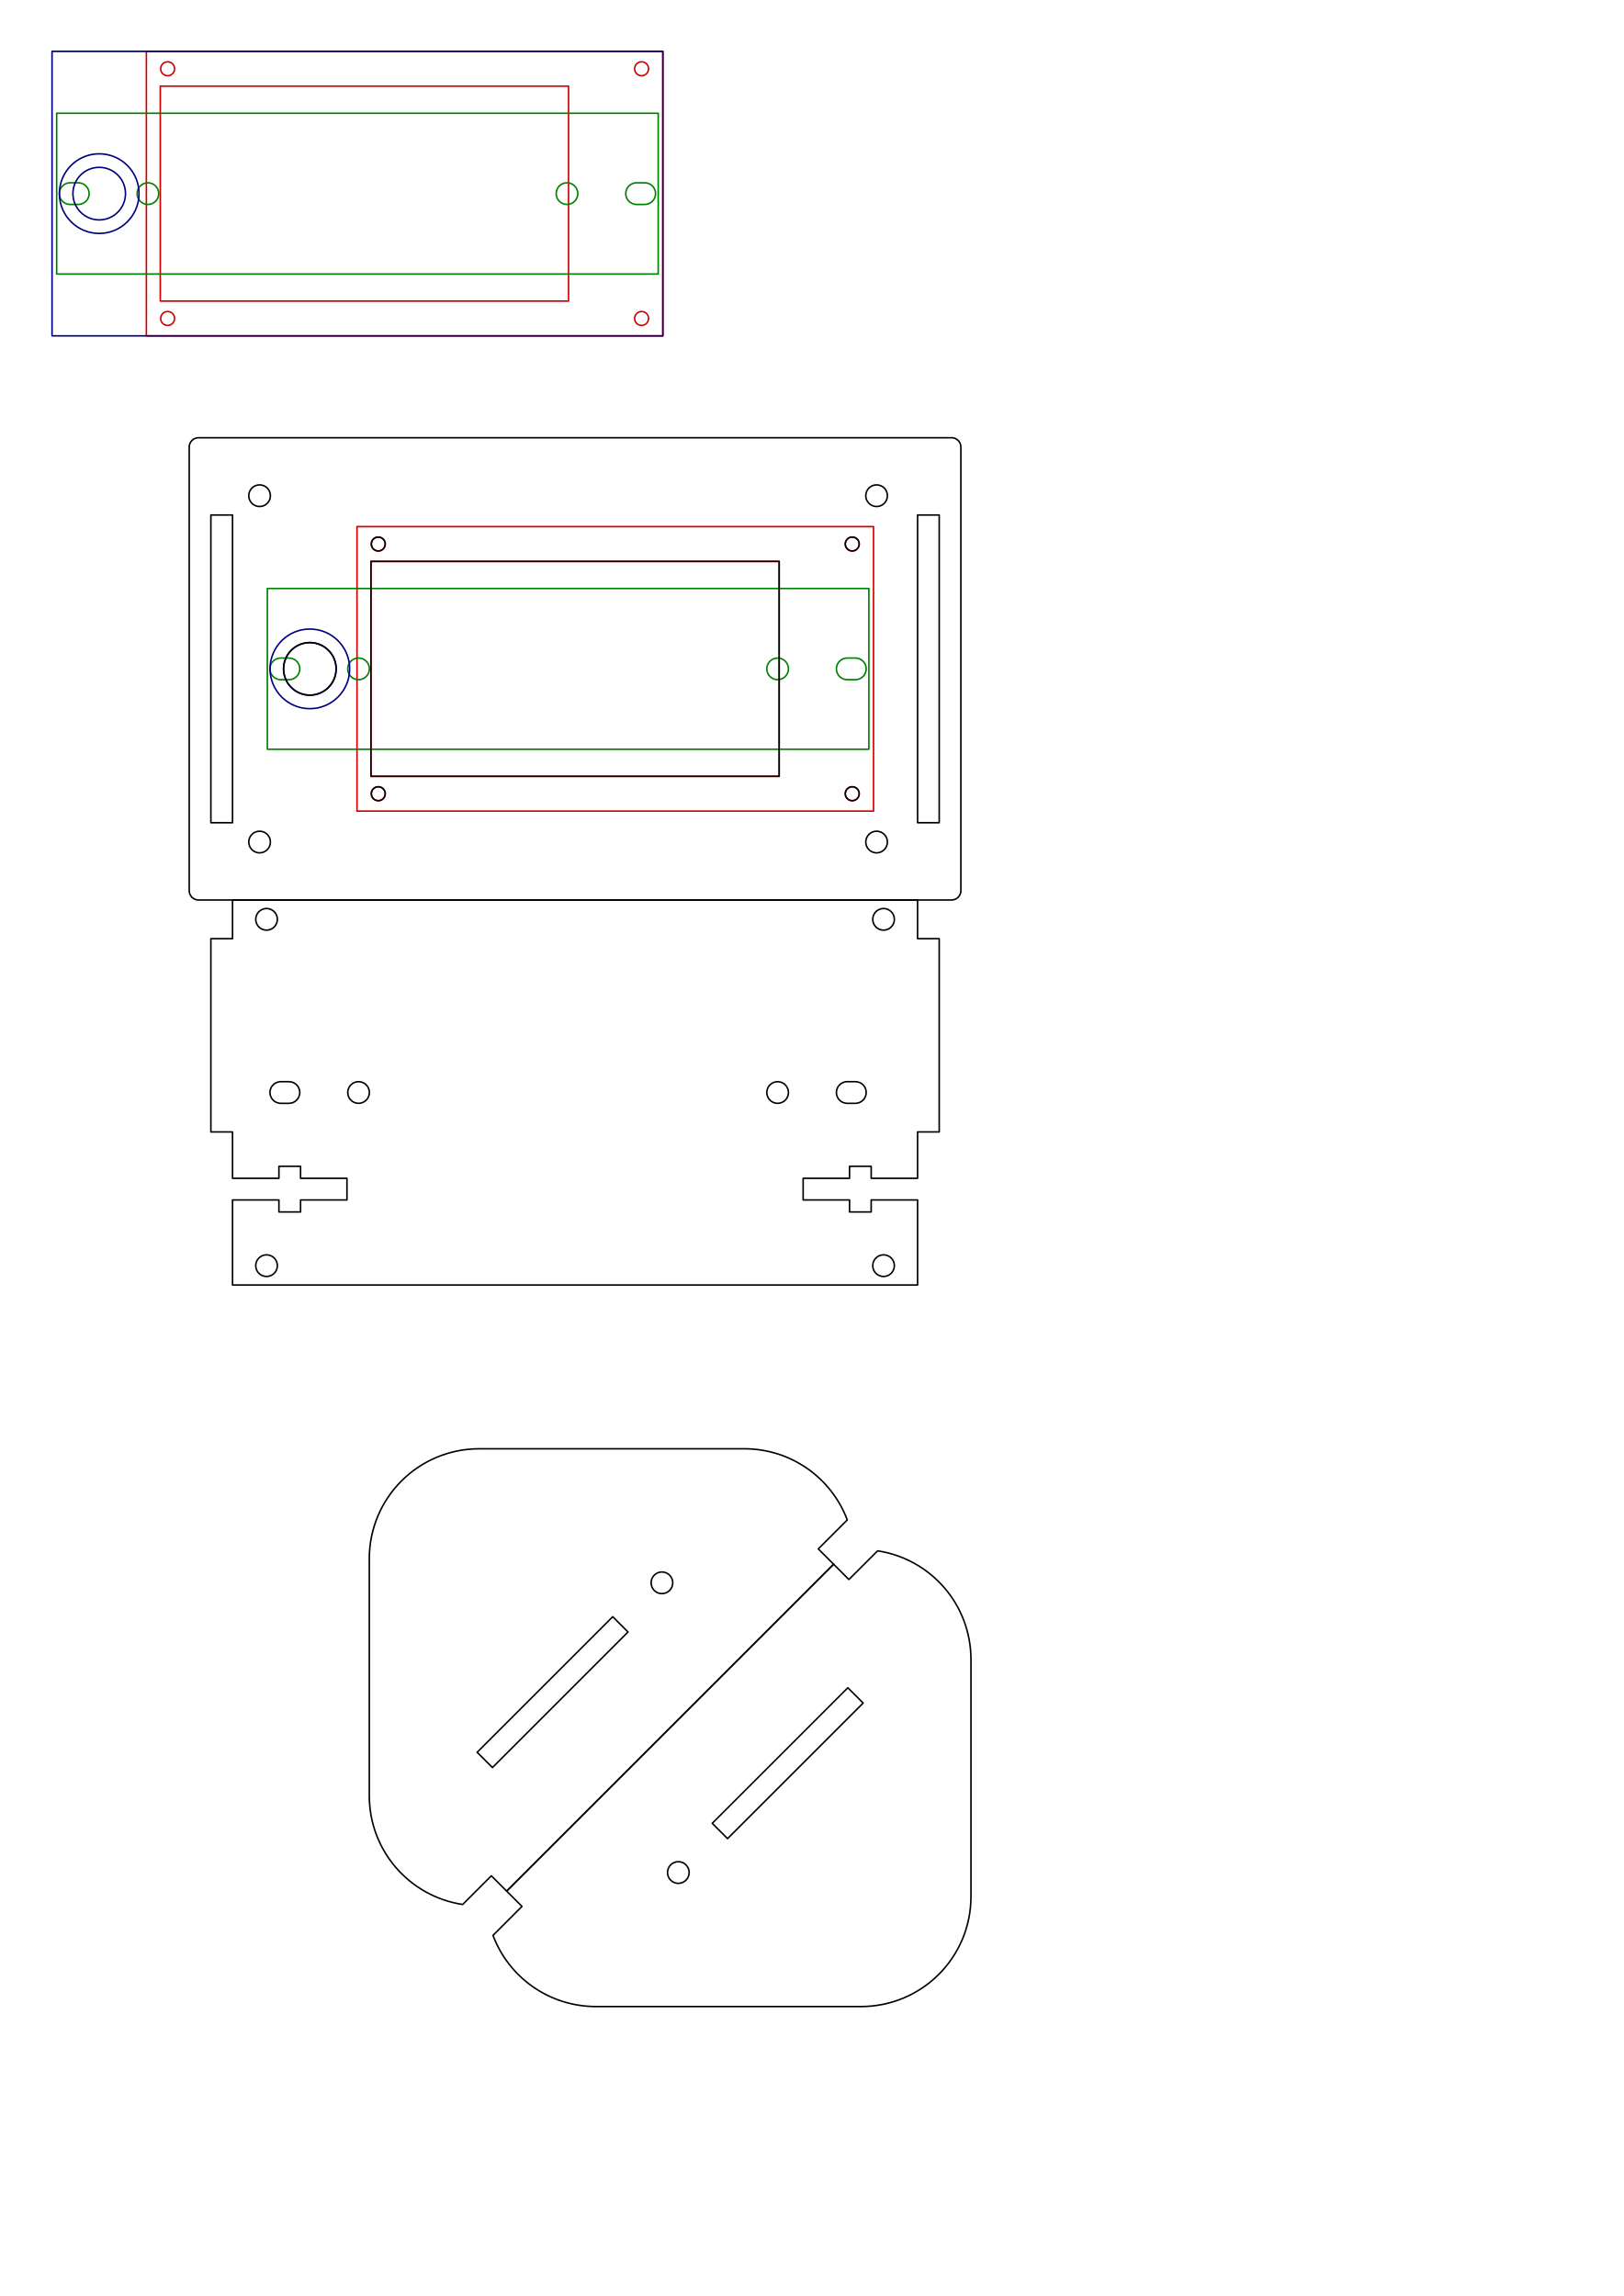
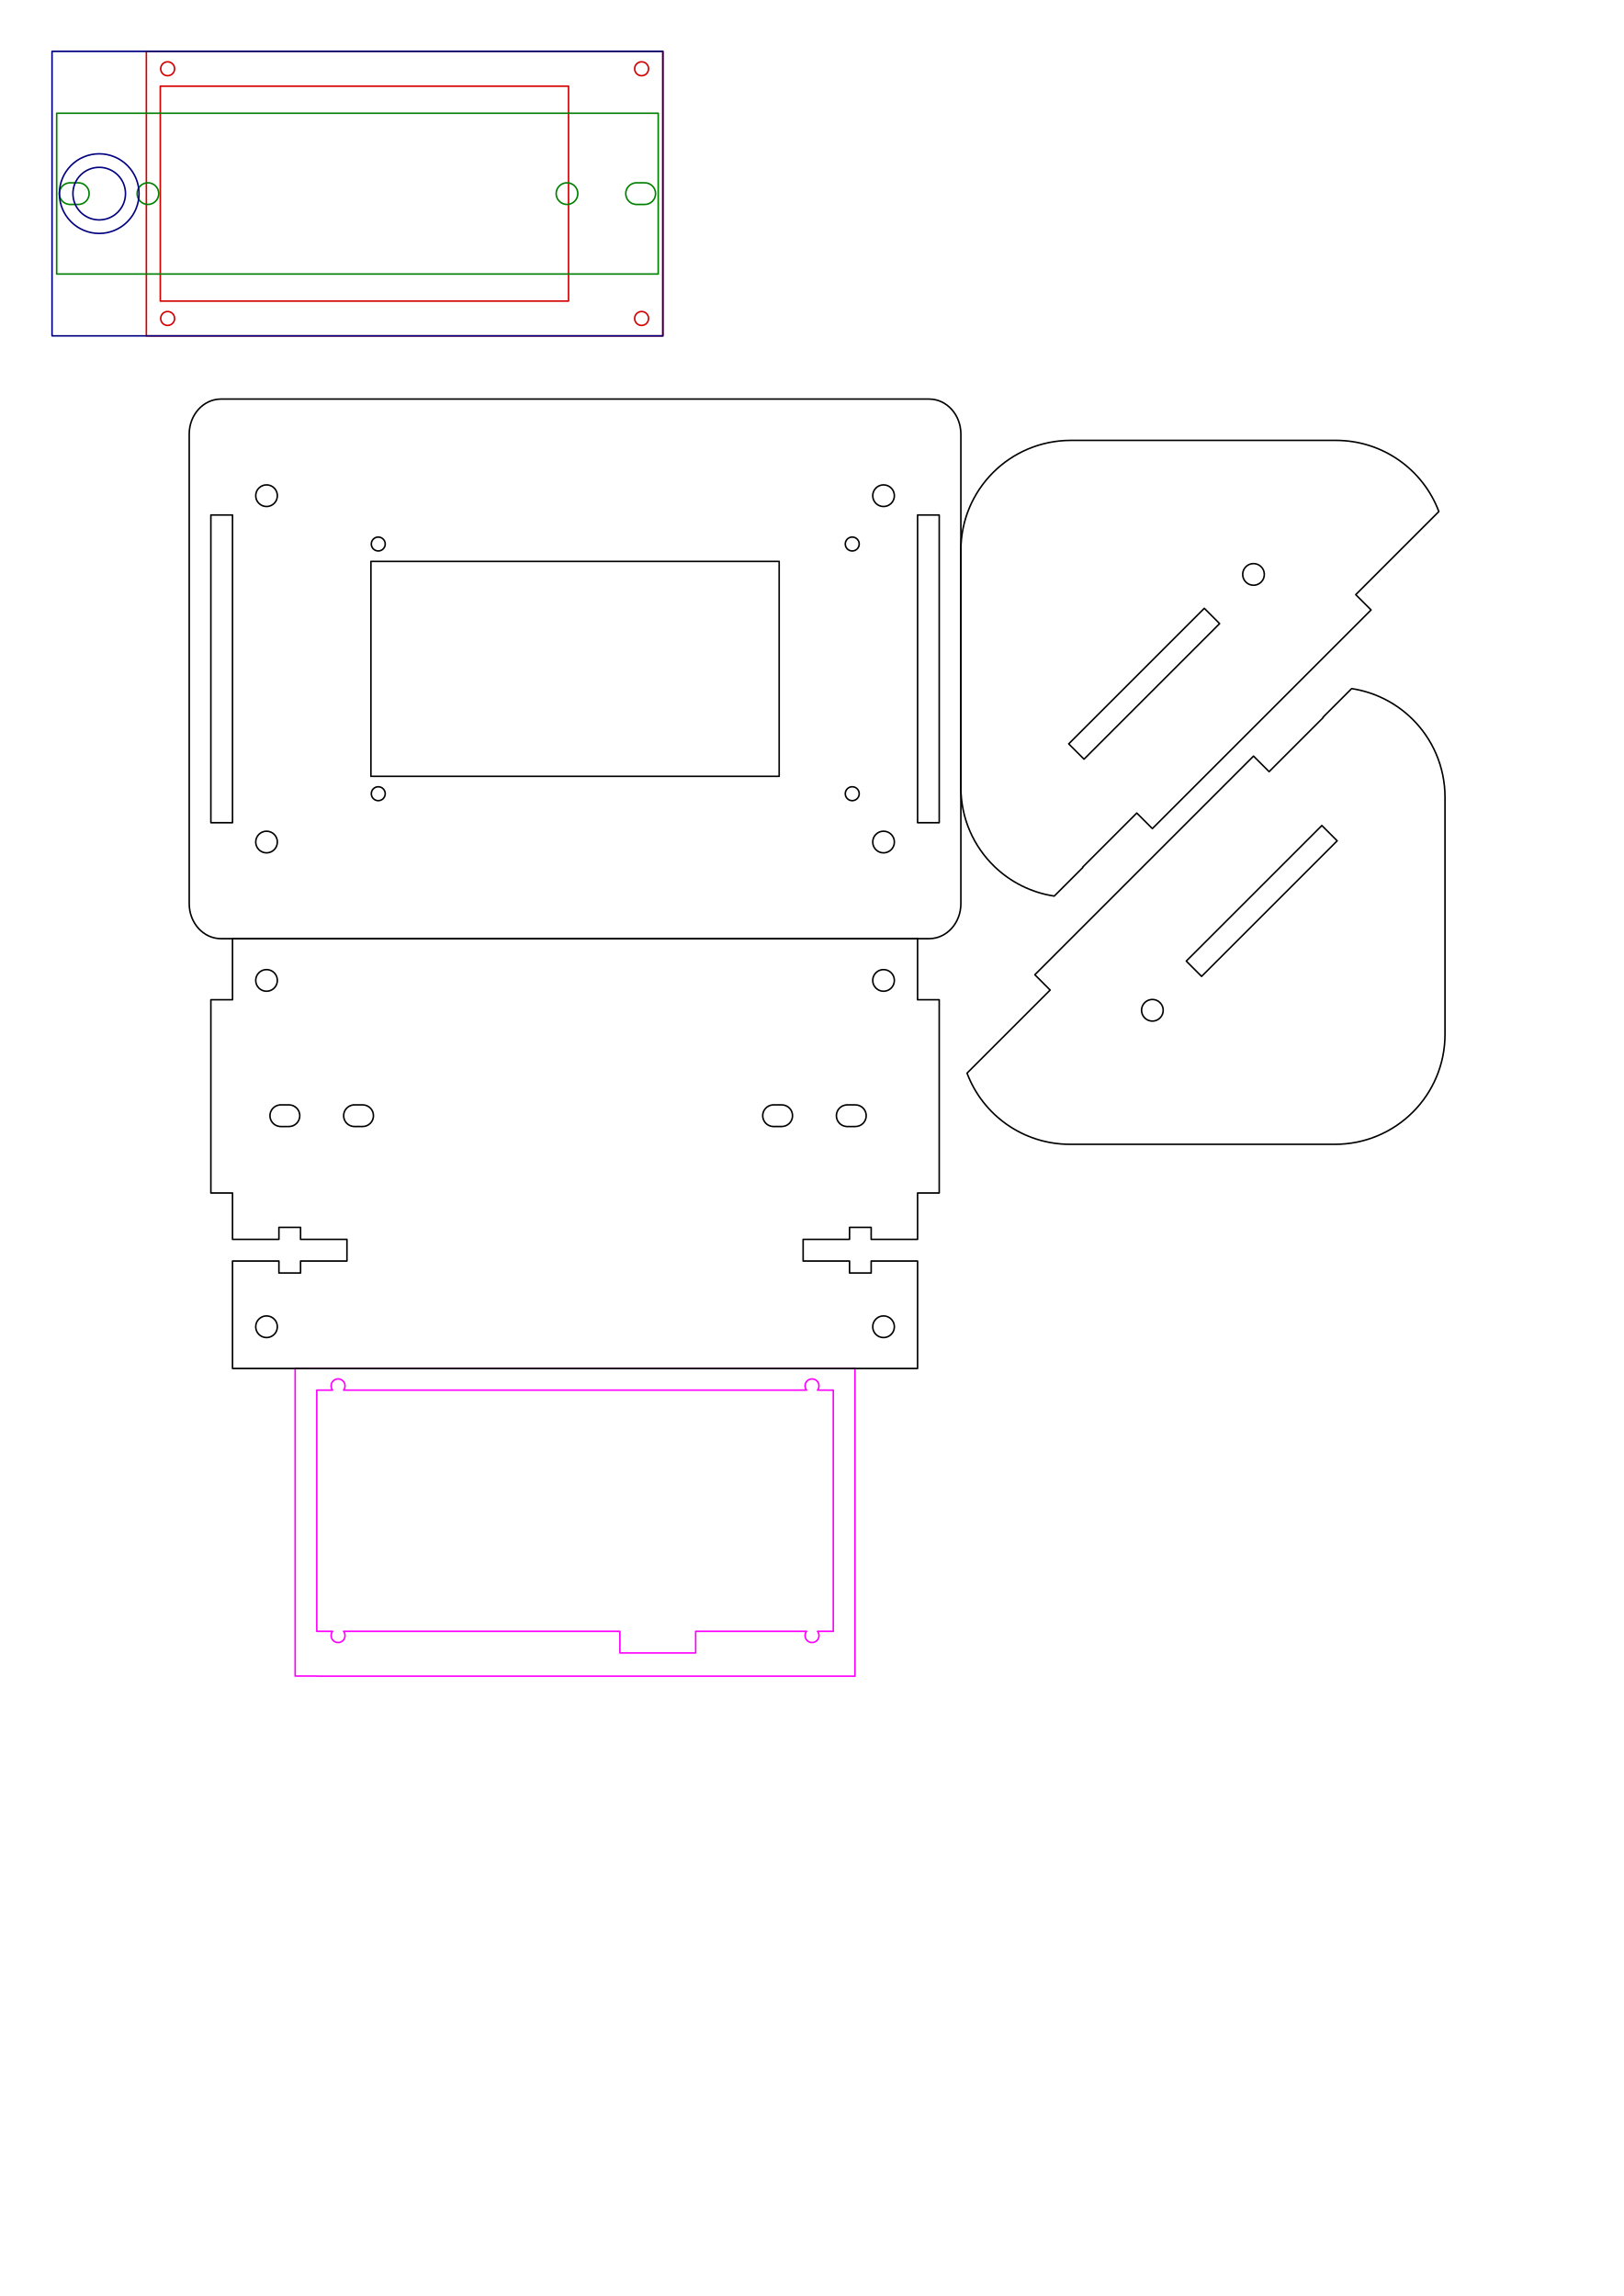
<svg xmlns="http://www.w3.org/2000/svg" width="210mm" height="297mm" viewBox="0 0 210 297" version="1.1" id="svg8">
  <defs id="defs2" />
  <g id="layer1">
+     <path style="opacity:1;fill:none;fill-opacity:1;fill-rule:evenodd;stroke:#ff00ff;stroke-width:0.2;stroke-linecap:butt;stroke-linejoin:round;stroke-miterlimit:4;stroke-dasharray:none;stroke-dashoffset:0;stroke-opacity:1" d="m 38.173,177.021 v 39.787 h 2.8 v 0.013 H 107.773 110.573 V 177.021 H 107.773 40.973 Z m 5.55,1.35 a 0.9,0.9 0 0 1 0.9,0.9 0.9,0.9 0 0 1 -0.189,0.55 h 59.877 a 0.9,0.9 0 0 1 -0.188,-0.55 0.9,0.9 0 0 1 0.9,-0.9 0.9,0.9 0 0 1 0.9,0.9 0.9,0.9 0 0 1 -0.189,0.55 h 2.039 v 31.2 h -2.038 a 0.9,0.9 0 0 1 0.188,0.55 0.9,0.9 0 0 1 -0.9,0.9 0.9,0.9 0 0 1 -0.9,-0.9 0.9,0.9 0 0 1 0.189,-0.55 H 89.973 v 2.8 H 80.173 v -2.8 H 44.435 a 0.9,0.9 0 0 1 0.188,0.55 0.9,0.9 0 0 1 -0.9,0.9 0.9,0.9 0 0 1 -0.9,-0.9 0.9,0.9 0 0 1 0.189,-0.55 h -2.039 v -31.2 h 2.038 a 0.9,0.9 0 0 1 -0.188,-0.55 0.9,0.9 0 0 1 0.9,-0.9 z" id="rect815-7-8-0-6-1" />
    <g id="g897" transform="translate(-3.064498,-30.36128)">
      <rect y="37.007" x="21.995" height="36.8" width="66.8" id="rect815" style="opacity:1;fill:none;fill-opacity:1;fill-rule:evenodd;stroke:#d40000;stroke-width:0.2;stroke-linecap:butt;stroke-linejoin:round;stroke-miterlimit:4;stroke-dasharray:none;stroke-dashoffset:0;stroke-opacity:1" />
      <circle r="0.9" cy="39.257" cx="24.745" id="path832" style="opacity:1;fill:none;fill-opacity:1;fill-rule:evenodd;stroke:#d40000;stroke-width:0.2;stroke-linecap:butt;stroke-linejoin:round;stroke-miterlimit:4;stroke-dasharray:none;stroke-dashoffset:0;stroke-opacity:1" />
      <circle r="0.9" cy="39.257" cx="86.045" id="path832-1" style="opacity:1;fill:none;fill-opacity:1;fill-rule:evenodd;stroke:#d40000;stroke-width:0.2;stroke-linecap:butt;stroke-linejoin:round;stroke-miterlimit:4;stroke-dasharray:none;stroke-dashoffset:0;stroke-opacity:1" />
      <circle r="0.9" cy="71.557" cx="86.045" id="path832-3" style="opacity:1;fill:none;fill-opacity:1;fill-rule:evenodd;stroke:#d40000;stroke-width:0.2;stroke-linecap:butt;stroke-linejoin:round;stroke-miterlimit:4;stroke-dasharray:none;stroke-dashoffset:0;stroke-opacity:1" />
      <circle r="0.9" cy="71.557" cx="24.745" id="path832-5" style="opacity:1;fill:none;fill-opacity:1;fill-rule:evenodd;stroke:#d40000;stroke-width:0.2;stroke-linecap:butt;stroke-linejoin:round;stroke-miterlimit:4;stroke-dasharray:none;stroke-dashoffset:0;stroke-opacity:1" />
      <rect y="41.507" x="23.795" height="27.8" width="52.8" id="rect815-8-0" style="opacity:1;fill:none;fill-opacity:1;fill-rule:evenodd;stroke:#d40000;stroke-width:0.2;stroke-linecap:butt;stroke-linejoin:round;stroke-miterlimit:4;stroke-dasharray:none;stroke-dashoffset:0;stroke-opacity:1" />
    </g>
    <g transform="translate(-13.2496,-70.05598)" id="g1083">
      <rect y="84.701" x="20.58" height="20.8" width="77.8" id="rect899" style="opacity:1;fill:none;fill-opacity:1;fill-rule:evenodd;stroke:#008000;stroke-width:0.2;stroke-linecap:butt;stroke-linejoin:round;stroke-miterlimit:4;stroke-dasharray:none;stroke-dashoffset:0;stroke-opacity:1" />
      <circle r="1.4" cy="95.101" cx="32.38" id="path961" style="opacity:1;fill:none;fill-opacity:1;fill-rule:evenodd;stroke:#008000;stroke-width:0.2;stroke-linecap:butt;stroke-linejoin:round;stroke-miterlimit:4;stroke-dasharray:none;stroke-dashoffset:0;stroke-opacity:1" />
      <circle r="1.4" cy="95.101" cx="86.58" id="path961-2" style="opacity:1;fill:none;fill-opacity:1;fill-rule:evenodd;stroke:#008000;stroke-width:0.2;stroke-linecap:butt;stroke-linejoin:round;stroke-miterlimit:4;stroke-dasharray:none;stroke-dashoffset:0;stroke-opacity:1" />
      <path id="path961-2-2-6" transform="scale(0.2645833)" d="m 360.781,354.146 v 0.025 a 5.291,5.291 0 0 0 -4.826,5.266 5.291,5.291 0 0 0 4.826,5.27 v 0.023 h 0.465 4 a 5.291,5.291 0 0 0 5.291,-5.293 5.291,5.291 0 0 0 -5.291,-5.291 h -4 z" style="opacity:1;fill:none;fill-opacity:1;fill-rule:evenodd;stroke:#008000;stroke-width:0.756;stroke-linecap:butt;stroke-linejoin:round;stroke-miterlimit:4;stroke-dasharray:none;stroke-dashoffset:0;stroke-opacity:1" />
      <path id="path961-2-2-6-6" d="m 22.198,93.701 v 0.007 a 1.4,1.4 0 0 0 -1.277,1.393 1.4,1.4 0 0 0 1.277,1.394 v 0.006 h 0.123 1.058 a 1.4,1.4 0 0 0 1.4,-1.4 1.4,1.4 0 0 0 -1.4,-1.4 h -1.058 z" style="opacity:1;fill:none;fill-opacity:1;fill-rule:evenodd;stroke:#008000;stroke-width:0.2;stroke-linecap:butt;stroke-linejoin:round;stroke-miterlimit:4;stroke-dasharray:none;stroke-dashoffset:0;stroke-opacity:1" />
    </g>
-     <g transform="translate(24.17893,31.11386)" id="g897-9">
-       <rect style="opacity:1;fill:none;fill-opacity:1;fill-rule:evenodd;stroke:#d40000;stroke-width:0.2;stroke-linecap:butt;stroke-linejoin:round;stroke-miterlimit:4;stroke-dasharray:none;stroke-dashoffset:0;stroke-opacity:1" id="rect815-7" width="66.8" height="36.8" x="21.995" y="37.007" />
-       <circle style="opacity:1;fill:none;fill-opacity:1;fill-rule:evenodd;stroke:#d40000;stroke-width:0.2;stroke-linecap:butt;stroke-linejoin:round;stroke-miterlimit:4;stroke-dasharray:none;stroke-dashoffset:0;stroke-opacity:1" id="path832-6" cx="24.745" cy="39.257" r="0.9" />
-       <circle style="opacity:1;fill:none;fill-opacity:1;fill-rule:evenodd;stroke:#d40000;stroke-width:0.2;stroke-linecap:butt;stroke-linejoin:round;stroke-miterlimit:4;stroke-dasharray:none;stroke-dashoffset:0;stroke-opacity:1" id="path832-1-3" cx="86.045" cy="39.257" r="0.9" />
-       <circle style="opacity:1;fill:none;fill-opacity:1;fill-rule:evenodd;stroke:#d40000;stroke-width:0.2;stroke-linecap:butt;stroke-linejoin:round;stroke-miterlimit:4;stroke-dasharray:none;stroke-dashoffset:0;stroke-opacity:1" id="path832-3-6" cx="86.045" cy="71.557" r="0.9" />
-       <circle style="opacity:1;fill:none;fill-opacity:1;fill-rule:evenodd;stroke:#d40000;stroke-width:0.2;stroke-linecap:butt;stroke-linejoin:round;stroke-miterlimit:4;stroke-dasharray:none;stroke-dashoffset:0;stroke-opacity:1" id="path832-5-8" cx="24.745" cy="71.557" r="0.9" />
-       <rect style="opacity:1;fill:none;fill-opacity:1;fill-rule:evenodd;stroke:#d40000;stroke-width:0.2;stroke-linecap:butt;stroke-linejoin:round;stroke-miterlimit:4;stroke-dasharray:none;stroke-dashoffset:0;stroke-opacity:1" id="rect815-8-0-9" width="52.8" height="27.8" x="23.795" y="41.507" />
-     </g>
-     <g transform="translate(13.99384,-8.580837)" id="g1083-8">
-       <rect y="84.701" x="20.58" height="20.8" width="77.8" id="rect899-0" style="opacity:1;fill:none;fill-opacity:1;fill-rule:evenodd;stroke:#008000;stroke-width:0.2;stroke-linecap:butt;stroke-linejoin:round;stroke-miterlimit:4;stroke-dasharray:none;stroke-dashoffset:0;stroke-opacity:1" />
-       <circle r="1.4" cy="95.101" cx="32.38" id="path961-7" style="opacity:1;fill:none;fill-opacity:1;fill-rule:evenodd;stroke:#008000;stroke-width:0.2;stroke-linecap:butt;stroke-linejoin:round;stroke-miterlimit:4;stroke-dasharray:none;stroke-dashoffset:0;stroke-opacity:1" />
-       <circle r="1.4" cy="95.101" cx="86.58" id="path961-2-2" style="opacity:1;fill:none;fill-opacity:1;fill-rule:evenodd;stroke:#008000;stroke-width:0.2;stroke-linecap:butt;stroke-linejoin:round;stroke-miterlimit:4;stroke-dasharray:none;stroke-dashoffset:0;stroke-opacity:1" />
-       <path id="path961-2-2-6-9" transform="scale(0.2645833)" d="m 360.781,354.146 v 0.025 a 5.291,5.291 0 0 0 -4.826,5.266 5.291,5.291 0 0 0 4.826,5.27 v 0.023 h 0.465 4 a 5.291,5.291 0 0 0 5.291,-5.293 5.291,5.291 0 0 0 -5.291,-5.291 h -4 z" style="opacity:1;fill:none;fill-opacity:1;fill-rule:evenodd;stroke:#008000;stroke-width:0.756;stroke-linecap:butt;stroke-linejoin:round;stroke-miterlimit:4;stroke-dasharray:none;stroke-dashoffset:0;stroke-opacity:1" />
-       <path id="path961-2-2-6-6-7" d="m 22.198,93.701 v 0.007 a 1.4,1.4 0 0 0 -1.277,1.393 1.4,1.4 0 0 0 1.277,1.394 v 0.006 h 0.123 1.058 a 1.4,1.4 0 0 0 1.4,-1.4 1.4,1.4 0 0 0 -1.4,-1.4 h -1.058 z" style="opacity:1;fill:none;fill-opacity:1;fill-rule:evenodd;stroke:#008000;stroke-width:0.2;stroke-linecap:butt;stroke-linejoin:round;stroke-miterlimit:4;stroke-dasharray:none;stroke-dashoffset:0;stroke-opacity:1" />
-     </g>
-     <g transform="translate(-80.73712,15.40864)" id="g1059-6">
-       <circle style="opacity:1;fill:none;fill-opacity:1;fill-rule:evenodd;stroke:#000080;stroke-width:0.2;stroke-linecap:butt;stroke-linejoin:round;stroke-miterlimit:4;stroke-dasharray:none;stroke-dashoffset:0;stroke-opacity:1" id="path1040-7" cx="120.811" cy="71.112" r="5.15" />
-       <circle style="opacity:1;fill:none;fill-opacity:1;fill-rule:evenodd;stroke:#000080;stroke-width:0.2;stroke-linecap:butt;stroke-linejoin:round;stroke-miterlimit:4;stroke-dasharray:none;stroke-dashoffset:0;stroke-opacity:1" id="path1040-9-9" cx="120.811" cy="71.112" r="3.4" />
-     </g>
    <g id="g1059" transform="translate(-107.9805,-46.06649)">
      <circle r="5.15" cy="71.112" cx="120.811" id="path1040" style="opacity:1;fill:none;fill-opacity:1;fill-rule:evenodd;stroke:#000080;stroke-width:0.2;stroke-linecap:butt;stroke-linejoin:round;stroke-miterlimit:4;stroke-dasharray:none;stroke-dashoffset:0;stroke-opacity:1" />
      <circle r="3.4" cy="71.112" cx="120.811" id="path1040-9" style="opacity:1;fill:none;fill-opacity:1;fill-rule:evenodd;stroke:#000080;stroke-width:0.2;stroke-linecap:butt;stroke-linejoin:round;stroke-miterlimit:4;stroke-dasharray:none;stroke-dashoffset:0;stroke-opacity:1" />
    </g>
    <rect style="opacity:1;fill:none;fill-opacity:1;fill-rule:evenodd;stroke:#000080;stroke-width:0.2;stroke-linecap:butt;stroke-linejoin:round;stroke-miterlimit:4;stroke-dasharray:none;stroke-dashoffset:0;stroke-opacity:1" id="rect1061-6" width="79" height="36.8" x="6.73" y="6.645" />
-     <rect style="opacity:1;fill:none;fill-opacity:1;fill-rule:evenodd;stroke:#000000;stroke-width:0.2;stroke-linecap:butt;stroke-linejoin:round;stroke-miterlimit:4;stroke-dasharray:none;stroke-dashoffset:0;stroke-opacity:1" id="rect1151" width="99.8" height="59.8" x="24.474" y="56.621" ry="1.205" rx="1.205" />
-     <rect style="opacity:1;fill:none;fill-opacity:1;fill-rule:evenodd;stroke:#000000;stroke-width:0.2;stroke-linecap:butt;stroke-linejoin:round;stroke-miterlimit:4;stroke-dasharray:none;stroke-dashoffset:0;stroke-opacity:1" id="rect1151-8-3-0" width="2.8" height="39.8" x="118.674" y="66.621" />
-     <rect style="opacity:1;fill:none;fill-opacity:1;fill-rule:evenodd;stroke:#000000;stroke-width:0.2;stroke-linecap:butt;stroke-linejoin:round;stroke-miterlimit:4;stroke-dasharray:none;stroke-dashoffset:0;stroke-opacity:1" id="rect1151-8-3-0-6" width="2.8" height="39.8" x="27.274" y="66.621" />
-     <circle style="opacity:1;fill:none;fill-opacity:1;fill-rule:evenodd;stroke:#000000;stroke-width:0.2;stroke-linecap:butt;stroke-linejoin:round;stroke-miterlimit:4;stroke-dasharray:none;stroke-dashoffset:0;stroke-opacity:1" id="path1319" cx="48.924" cy="70.371" r="0.9" />
-     <circle style="opacity:1;fill:none;fill-opacity:1;fill-rule:evenodd;stroke:#000000;stroke-width:0.2;stroke-linecap:butt;stroke-linejoin:round;stroke-miterlimit:4;stroke-dasharray:none;stroke-dashoffset:0;stroke-opacity:1" id="path1319-6" cx="110.224" cy="70.371" r="0.9" />
-     <circle style="opacity:1;fill:none;fill-opacity:1;fill-rule:evenodd;stroke:#000000;stroke-width:0.2;stroke-linecap:butt;stroke-linejoin:round;stroke-miterlimit:4;stroke-dasharray:none;stroke-dashoffset:0;stroke-opacity:1" id="path1319-0" cx="110.224" cy="102.671" r="0.9" />
-     <circle style="opacity:1;fill:none;fill-opacity:1;fill-rule:evenodd;stroke:#000000;stroke-width:0.2;stroke-linecap:butt;stroke-linejoin:round;stroke-miterlimit:4;stroke-dasharray:none;stroke-dashoffset:0;stroke-opacity:1" id="path1319-4" cx="48.924" cy="102.671" r="0.9" />
-     <circle style="opacity:1;fill:none;fill-opacity:1;fill-rule:evenodd;stroke:#000000;stroke-width:0.2;stroke-linecap:butt;stroke-linejoin:round;stroke-miterlimit:4;stroke-dasharray:none;stroke-dashoffset:0;stroke-opacity:1" id="path1319-5" cx="40.074" cy="86.521" r="3.4" />
-     <rect style="opacity:1;fill:none;fill-opacity:1;fill-rule:evenodd;stroke:#000000;stroke-width:0.2;stroke-linecap:butt;stroke-linejoin:round;stroke-miterlimit:4;stroke-dasharray:none;stroke-dashoffset:0;stroke-opacity:1" id="rect1354" width="52.8" height="27.8" x="47.974" y="72.621" />
-     <circle style="opacity:1;fill:none;fill-opacity:1;fill-rule:evenodd;stroke:#000000;stroke-width:0.2;stroke-linecap:butt;stroke-linejoin:round;stroke-miterlimit:4;stroke-dasharray:none;stroke-dashoffset:0;stroke-opacity:1" id="path1371" cx="113.374" cy="64.121" r="1.4" />
-     <circle style="opacity:1;fill:none;fill-opacity:1;fill-rule:evenodd;stroke:#000000;stroke-width:0.2;stroke-linecap:butt;stroke-linejoin:round;stroke-miterlimit:4;stroke-dasharray:none;stroke-dashoffset:0;stroke-opacity:1" id="path1371-7" cx="33.574" cy="64.121" r="1.4" />
-     <circle style="opacity:1;fill:none;fill-opacity:1;fill-rule:evenodd;stroke:#000000;stroke-width:0.2;stroke-linecap:butt;stroke-linejoin:round;stroke-miterlimit:4;stroke-dasharray:none;stroke-dashoffset:0;stroke-opacity:1" id="path1371-8" cx="113.374" cy="108.921" r="1.4" />
-     <circle style="opacity:1;fill:none;fill-opacity:1;fill-rule:evenodd;stroke:#000000;stroke-width:0.2;stroke-linecap:butt;stroke-linejoin:round;stroke-miterlimit:4;stroke-dasharray:none;stroke-dashoffset:0;stroke-opacity:1" id="path1371-4" cx="33.574" cy="108.921" r="1.4" />
-     <circle style="opacity:1;fill:none;fill-opacity:1;fill-rule:evenodd;stroke:#000000;stroke-width:0.2;stroke-linecap:butt;stroke-linejoin:round;stroke-miterlimit:4;stroke-dasharray:none;stroke-dashoffset:0;stroke-opacity:1" id="path961-7-0" cx="46.374" cy="141.321" r="1.4" />
-     <circle style="opacity:1;fill:none;fill-opacity:1;fill-rule:evenodd;stroke:#000000;stroke-width:0.2;stroke-linecap:butt;stroke-linejoin:round;stroke-miterlimit:4;stroke-dasharray:none;stroke-dashoffset:0;stroke-opacity:1" id="path961-2-2-9" cx="100.574" cy="141.321" r="1.4" />
-     <path style="opacity:1;fill:none;fill-opacity:1;fill-rule:evenodd;stroke:#000000;stroke-width:0.2;stroke-linecap:butt;stroke-linejoin:round;stroke-miterlimit:4;stroke-dasharray:none;stroke-dashoffset:0;stroke-opacity:1" d="m 109.451,139.92 v 0.007 a 1.4,1.4 0 0 0 -1.277,1.393 1.4,1.4 0 0 0 1.277,1.394 v 0.006 h 0.123 1.058 a 1.4,1.4 0 0 0 1.4,-1.4 1.4,1.4 0 0 0 -1.4,-1.4 h -1.058 z" id="path961-2-2-6-9-2" />
-     <path style="opacity:1;fill:none;fill-opacity:1;fill-rule:evenodd;stroke:#000000;stroke-width:0.2;stroke-linecap:butt;stroke-linejoin:round;stroke-miterlimit:4;stroke-dasharray:none;stroke-dashoffset:0;stroke-opacity:1" d="m 36.192,139.92 v 0.007 a 1.4,1.4 0 0 0 -1.277,1.393 1.4,1.4 0 0 0 1.277,1.394 v 0.006 h 0.123 1.058 a 1.4,1.4 0 0 0 1.4,-1.4 1.4,1.4 0 0 0 -1.4,-1.4 h -1.058 z" id="path961-2-2-6-6-7-7" />
-     <path style="opacity:1;fill:none;fill-opacity:1;fill-rule:evenodd;stroke:#000000;stroke-width:0.756;stroke-linecap:butt;stroke-linejoin:round;stroke-miterlimit:4;stroke-dasharray:none;stroke-dashoffset:0;stroke-opacity:1" d="M 113.664 440.014 L 113.664 458.91 L 103.082 458.91 L 103.082 553.4 L 113.664 553.4 L 113.664 576.078 L 136.342 576.078 L 136.342 570.219 L 146.924 570.219 L 146.924 576.078 L 169.602 576.078 L 169.602 586.66 L 146.924 586.66 L 146.924 592.52 L 136.342 592.52 L 136.342 586.66 L 113.664 586.66 L 113.664 609.336 L 113.664 609.338 L 113.664 628.234 L 448.529 628.234 L 448.529 609.336 L 448.531 609.336 L 448.531 586.66 L 425.854 586.66 L 425.854 592.52 L 415.271 592.52 L 415.271 586.66 L 392.594 586.66 L 392.594 576.078 L 415.271 576.078 L 415.271 570.219 L 425.854 570.219 L 425.854 576.078 L 448.531 576.078 L 448.531 553.4 L 459.113 553.4 L 459.113 458.91 L 448.529 458.91 L 448.529 440.014 L 113.664 440.014 z " transform="scale(0.2645833)" id="rect1151-8-3-0-8" />
-     <circle style="opacity:1;fill:none;fill-opacity:1;fill-rule:evenodd;stroke:#000000;stroke-width:0.2;stroke-linecap:butt;stroke-linejoin:round;stroke-miterlimit:4;stroke-dasharray:none;stroke-dashoffset:0;stroke-opacity:1" id="path1371-82" cx="114.274" cy="118.92" r="1.4" />
-     <circle style="opacity:1;fill:none;fill-opacity:1;fill-rule:evenodd;stroke:#000000;stroke-width:0.2;stroke-linecap:butt;stroke-linejoin:round;stroke-miterlimit:4;stroke-dasharray:none;stroke-dashoffset:0;stroke-opacity:1" id="path1371-7-1" cx="34.474" cy="118.92" r="1.4" />
-     <circle style="opacity:1;fill:none;fill-opacity:1;fill-rule:evenodd;stroke:#000000;stroke-width:0.2;stroke-linecap:butt;stroke-linejoin:round;stroke-miterlimit:4;stroke-dasharray:none;stroke-dashoffset:0;stroke-opacity:1" id="path1371-8-5" cx="114.274" cy="163.72" r="1.4" />
-     <circle style="opacity:1;fill:none;fill-opacity:1;fill-rule:evenodd;stroke:#000000;stroke-width:0.2;stroke-linecap:butt;stroke-linejoin:round;stroke-miterlimit:4;stroke-dasharray:none;stroke-dashoffset:0;stroke-opacity:1" id="path1371-4-7" cx="34.474" cy="163.72" r="1.4" />
-     <g id="g1735" transform="translate(-2.692876,-22.69953)">
-       <path id="rect1457" transform="scale(0.2645833)" d="m 439.162,844.008 -14.018,14.018 -7.482,-7.482 -159.818,159.816 7.484,7.484 -14.166,14.164 c 7.657,20.371 27.265,34.797 50.377,34.797 h 129.443 c 29.819,0 53.826,-24.007 53.826,-53.826 V 897.221 c 0,-27.037 -19.736,-49.295 -45.646,-53.213 z" style="opacity:1;fill:none;fill-opacity:1;fill-rule:evenodd;stroke:#000000;stroke-width:0.756;stroke-linecap:butt;stroke-linejoin:round;stroke-miterlimit:4;stroke-dasharray:none;stroke-dashoffset:0;stroke-opacity:1" />
-       <rect transform="rotate(135)" y="-252.667" x="90.987" height="2.8" width="24.8" id="rect1459-3-8-9" style="opacity:1;fill:none;fill-opacity:1;fill-rule:evenodd;stroke:#000000;stroke-width:0.2;stroke-linecap:butt;stroke-linejoin:round;stroke-miterlimit:4;stroke-dasharray:none;stroke-dashoffset:0;stroke-opacity:1" />
-       <circle transform="rotate(45)" r="1.4" cy="123.387" cx="251.267" id="path1670" style="opacity:1;fill:none;fill-opacity:1;fill-rule:evenodd;stroke:#000000;stroke-width:0.2;stroke-linecap:butt;stroke-linejoin:round;stroke-miterlimit:4;stroke-dasharray:none;stroke-dashoffset:0;stroke-opacity:1" />
+     <g id="g932" transform="translate(2.388989,27.95235)">
+       <path id="path961-2-2-6-6-7-7-5" d="m 43.332,114.968 v 0.007 a 1.4,1.4 0 0 0 -1.277,1.393 1.4,1.4 0 0 0 1.277,1.394 v 0.006 h 0.123 1.058 a 1.4,1.4 0 0 0 1.4,-1.4 1.4,1.4 0 0 0 -1.4,-1.4 h -1.058 z" style="opacity:1;fill:none;fill-opacity:1;fill-rule:evenodd;stroke:#000000;stroke-width:0.2;stroke-linecap:butt;stroke-linejoin:round;stroke-miterlimit:4;stroke-dasharray:none;stroke-dashoffset:0;stroke-opacity:1" />
+       <path id="path961-2-2-6-6-7-7-9" d="m 97.532,114.968 v 0.007 a 1.4,1.4 0 0 0 -1.277,1.393 1.4,1.4 0 0 0 1.277,1.394 v 0.006 h 0.123 1.058 a 1.4,1.4 0 0 0 1.4,-1.4 1.4,1.4 0 0 0 -1.4,-1.4 h -1.058 z" style="opacity:1;fill:none;fill-opacity:1;fill-rule:evenodd;stroke:#000000;stroke-width:0.2;stroke-linecap:butt;stroke-linejoin:round;stroke-miterlimit:4;stroke-dasharray:none;stroke-dashoffset:0;stroke-opacity:1" />
+       <path id="path961-2-2-6-9-2-0" d="m 107.061,114.969 v 0.007 a 1.4,1.4 0 0 0 -1.277,1.393 1.4,1.4 0 0 0 1.277,1.394 v 0.006 h 0.123 1.058 a 1.4,1.4 0 0 0 1.4,-1.4 1.4,1.4 0 0 0 -1.4,-1.4 h -1.058 z" style="opacity:1;fill:none;fill-opacity:1;fill-rule:evenodd;stroke:#000000;stroke-width:0.2;stroke-linecap:butt;stroke-linejoin:round;stroke-miterlimit:4;stroke-dasharray:none;stroke-dashoffset:0;stroke-opacity:1" />
+       <path id="path961-2-2-6-6-7-7-1" d="m 33.803,114.969 v 0.007 a 1.4,1.4 0 0 0 -1.277,1.393 1.4,1.4 0 0 0 1.277,1.394 v 0.006 h 0.123 1.058 a 1.4,1.4 0 0 0 1.4,-1.4 1.4,1.4 0 0 0 -1.4,-1.4 h -1.058 z" style="opacity:1;fill:none;fill-opacity:1;fill-rule:evenodd;stroke:#000000;stroke-width:0.2;stroke-linecap:butt;stroke-linejoin:round;stroke-miterlimit:4;stroke-dasharray:none;stroke-dashoffset:0;stroke-opacity:1" />
+       <path id="rect1151-8-3-0-8-5" transform="scale(0.2645833)" d="m 104.633,353.266 v 10.961 18.896 H 94.051 v 94.49 h 10.582 v 22.678 h 22.678 v -5.859 h 10.582 v 5.859 h 22.678 v 10.582 h -22.678 v 5.859 h -10.582 v -5.859 h -22.678 v 22.676 0.002 18.896 10.961 h 334.865 v -10.961 -18.898 h 0.002 V 510.873 h -22.678 v 5.859 H 406.24 V 510.873 H 383.562 v -10.582 h 22.678 v -5.859 h 10.582 v 5.859 H 439.5 v -22.678 h 10.582 V 383.123 h -10.584 v -18.896 -10.961 z" style="opacity:1;fill:none;fill-opacity:1;fill-rule:evenodd;stroke:#000000;stroke-width:0.756;stroke-linecap:butt;stroke-linejoin:round;stroke-miterlimit:4;stroke-dasharray:none;stroke-dashoffset:0;stroke-opacity:1" />
+       <circle r="1.4" cy="98.869" cx="111.884" id="path1371-82-7" style="opacity:1;fill:none;fill-opacity:1;fill-rule:evenodd;stroke:#000000;stroke-width:0.2;stroke-linecap:butt;stroke-linejoin:round;stroke-miterlimit:4;stroke-dasharray:none;stroke-dashoffset:0;stroke-opacity:1" />
+       <circle r="1.4" cy="98.869" cx="32.084" id="path1371-7-1-3" style="opacity:1;fill:none;fill-opacity:1;fill-rule:evenodd;stroke:#000000;stroke-width:0.2;stroke-linecap:butt;stroke-linejoin:round;stroke-miterlimit:4;stroke-dasharray:none;stroke-dashoffset:0;stroke-opacity:1" />
+       <circle r="1.4" cy="143.669" cx="111.884" id="path1371-8-5-7" style="opacity:1;fill:none;fill-opacity:1;fill-rule:evenodd;stroke:#000000;stroke-width:0.2;stroke-linecap:butt;stroke-linejoin:round;stroke-miterlimit:4;stroke-dasharray:none;stroke-dashoffset:0;stroke-opacity:1" />
+       <circle r="1.4" cy="143.669" cx="32.084" id="path1371-4-7-5" style="opacity:1;fill:none;fill-opacity:1;fill-rule:evenodd;stroke:#000000;stroke-width:0.2;stroke-linecap:butt;stroke-linejoin:round;stroke-miterlimit:4;stroke-dasharray:none;stroke-dashoffset:0;stroke-opacity:1" />
    </g>
-     <g id="g1735-2" transform="rotate(-180,88.01736,234.8321)">
-       <path id="rect1457-9" transform="scale(0.2645833)" d="m 439.162,844.008 -14.018,14.018 -7.482,-7.482 -159.818,159.816 7.484,7.484 -14.166,14.164 c 7.657,20.371 27.265,34.797 50.377,34.797 h 129.443 c 29.819,0 53.826,-24.007 53.826,-53.826 V 897.221 c 0,-27.037 -19.736,-49.295 -45.646,-53.213 z" style="opacity:1;fill:none;fill-opacity:1;fill-rule:evenodd;stroke:#000000;stroke-width:0.756;stroke-linecap:butt;stroke-linejoin:round;stroke-miterlimit:4;stroke-dasharray:none;stroke-dashoffset:0;stroke-opacity:1" />
-       <rect transform="rotate(135)" y="-252.667" x="90.987" height="2.8" width="24.8" id="rect1459-3-8-9-2" style="opacity:1;fill:none;fill-opacity:1;fill-rule:evenodd;stroke:#000000;stroke-width:0.2;stroke-linecap:butt;stroke-linejoin:round;stroke-miterlimit:4;stroke-dasharray:none;stroke-dashoffset:0;stroke-opacity:1" />
-       <circle transform="rotate(45)" r="1.4" cy="123.387" cx="251.267" id="path1670-4" style="opacity:1;fill:none;fill-opacity:1;fill-rule:evenodd;stroke:#000000;stroke-width:0.2;stroke-linecap:butt;stroke-linejoin:round;stroke-miterlimit:4;stroke-dasharray:none;stroke-dashoffset:0;stroke-opacity:1" />
+     <g id="g868" transform="rotate(-135,156.8266,76.62926)">
+       <path id="rect1457-96" transform="scale(0.2645833)" d="m 573.48,119.455 c -10.915,0.168 -21.788,3.653 -31.016,10.457 v 19.824 h 0.189 v 37.416 h -10.771 l -0.002,151.182 h 10.584 v 37.418 20.031 c 19.819,8.99 43.884,5.327 60.227,-11.016 l 91.529,-91.531 c 21.086,-21.086 21.085,-55.036 0,-76.121 L 612.369,135.262 C 601.615,124.508 587.514,119.239 573.48,119.455 Z" style="opacity:1;fill:none;fill-opacity:1;fill-rule:evenodd;stroke:#000000;stroke-width:0.756;stroke-linecap:butt;stroke-linejoin:round;stroke-miterlimit:4;stroke-dasharray:none;stroke-dashoffset:0;stroke-opacity:1" />
+       <rect transform="rotate(90)" y="-156.127" x="49.618" height="2.8" width="24.8" id="rect1459-3-8-9-7" style="opacity:1;fill:none;fill-opacity:1;fill-rule:evenodd;stroke:#000000;stroke-width:0.2;stroke-linecap:butt;stroke-linejoin:round;stroke-miterlimit:4;stroke-dasharray:none;stroke-dashoffset:0;stroke-opacity:1" />
+       <circle r="1.4" cy="82.018" cx="154.727" id="path1670-41" style="opacity:1;fill:none;fill-opacity:1;fill-rule:evenodd;stroke:#000000;stroke-width:0.2;stroke-linecap:butt;stroke-linejoin:round;stroke-miterlimit:4;stroke-dasharray:none;stroke-dashoffset:0;stroke-opacity:1" />
+     </g>
+     <g id="g868-0" transform="rotate(45,93.13757,99.48856)">
+       <path id="rect1457-6" transform="scale(0.2645833)" d="m 573.48,119.455 c -10.915,0.168 -21.788,3.653 -31.016,10.457 v 19.824 h 0.189 v 37.416 h -10.771 l -0.002,151.182 h 10.584 v 37.418 20.031 c 19.819,8.99 43.884,5.327 60.227,-11.016 l 91.529,-91.531 c 21.086,-21.086 21.085,-55.036 0,-76.121 L 612.369,135.262 C 601.615,124.508 587.514,119.239 573.48,119.455 Z" style="opacity:1;fill:none;fill-opacity:1;fill-rule:evenodd;stroke:#000000;stroke-width:0.756;stroke-linecap:butt;stroke-linejoin:round;stroke-miterlimit:4;stroke-dasharray:none;stroke-dashoffset:0;stroke-opacity:1" />
+       <rect transform="rotate(90)" y="-156.127" x="49.618" height="2.8" width="24.8" id="rect1459-3-8-9-1" style="opacity:1;fill:none;fill-opacity:1;fill-rule:evenodd;stroke:#000000;stroke-width:0.2;stroke-linecap:butt;stroke-linejoin:round;stroke-miterlimit:4;stroke-dasharray:none;stroke-dashoffset:0;stroke-opacity:1" />
+       <circle r="1.4" cy="82.018" cx="154.727" id="path1670-7" style="opacity:1;fill:none;fill-opacity:1;fill-rule:evenodd;stroke:#000000;stroke-width:0.2;stroke-linecap:butt;stroke-linejoin:round;stroke-miterlimit:4;stroke-dasharray:none;stroke-dashoffset:0;stroke-opacity:1" />
+     </g>
+     <g id="g1233">
+       <g id="g1117">
+         <rect style="opacity:1;fill:none;fill-opacity:1;fill-rule:evenodd;stroke:#000000;stroke-width:0.2;stroke-linecap:butt;stroke-linejoin:round;stroke-miterlimit:4;stroke-dasharray:none;stroke-dashoffset:0;stroke-opacity:1" id="rect1151-8-3-0-4" width="2.8" height="39.8" x="118.674" y="66.621" />
+         <rect style="opacity:1;fill:none;fill-opacity:1;fill-rule:evenodd;stroke:#000000;stroke-width:0.2;stroke-linecap:butt;stroke-linejoin:round;stroke-miterlimit:4;stroke-dasharray:none;stroke-dashoffset:0;stroke-opacity:1" id="rect1151-8-3-0-6-0" width="2.8" height="39.8" x="27.273" y="66.621" />
+         <circle style="opacity:1;fill:none;fill-opacity:1;fill-rule:evenodd;stroke:#000000;stroke-width:0.2;stroke-linecap:butt;stroke-linejoin:round;stroke-miterlimit:4;stroke-dasharray:none;stroke-dashoffset:0;stroke-opacity:1" id="path1319-63" cx="48.923" cy="70.371" r="0.9" />
+         <circle style="opacity:1;fill:none;fill-opacity:1;fill-rule:evenodd;stroke:#000000;stroke-width:0.2;stroke-linecap:butt;stroke-linejoin:round;stroke-miterlimit:4;stroke-dasharray:none;stroke-dashoffset:0;stroke-opacity:1" id="path1319-6-8" cx="110.224" cy="70.371" r="0.9" />
+         <circle style="opacity:1;fill:none;fill-opacity:1;fill-rule:evenodd;stroke:#000000;stroke-width:0.2;stroke-linecap:butt;stroke-linejoin:round;stroke-miterlimit:4;stroke-dasharray:none;stroke-dashoffset:0;stroke-opacity:1" id="path1319-0-1" cx="110.224" cy="102.671" r="0.9" />
+         <circle style="opacity:1;fill:none;fill-opacity:1;fill-rule:evenodd;stroke:#000000;stroke-width:0.2;stroke-linecap:butt;stroke-linejoin:round;stroke-miterlimit:4;stroke-dasharray:none;stroke-dashoffset:0;stroke-opacity:1" id="path1319-4-5" cx="48.923" cy="102.671" r="0.9" />
+         <rect style="opacity:1;fill:none;fill-opacity:1;fill-rule:evenodd;stroke:#000000;stroke-width:0.2;stroke-linecap:butt;stroke-linejoin:round;stroke-miterlimit:4;stroke-dasharray:none;stroke-dashoffset:0;stroke-opacity:1" id="rect1354-3" width="52.8" height="27.8" x="47.973" y="72.621" />
+         <rect style="opacity:1;fill:none;fill-opacity:1;fill-rule:evenodd;stroke:#000000;stroke-width:0.2;stroke-linecap:butt;stroke-linejoin:round;stroke-miterlimit:4;stroke-dasharray:none;stroke-dashoffset:0;stroke-opacity:1" id="rect1151-0" width="99.8" height="69.8" x="24.473" y="51.621" ry="4.523" rx="4.106" />
+         <circle style="opacity:1;fill:none;fill-opacity:1;fill-rule:evenodd;stroke:#000000;stroke-width:0.2;stroke-linecap:butt;stroke-linejoin:round;stroke-miterlimit:4;stroke-dasharray:none;stroke-dashoffset:0;stroke-opacity:1" id="path1371-82-7-8" cx="114.274" cy="64.121" r="1.4" />
+         <circle style="opacity:1;fill:none;fill-opacity:1;fill-rule:evenodd;stroke:#000000;stroke-width:0.2;stroke-linecap:butt;stroke-linejoin:round;stroke-miterlimit:4;stroke-dasharray:none;stroke-dashoffset:0;stroke-opacity:1" id="path1371-7-1-3-8" cx="34.474" cy="64.121" r="1.4" />
+         <circle style="opacity:1;fill:none;fill-opacity:1;fill-rule:evenodd;stroke:#000000;stroke-width:0.2;stroke-linecap:butt;stroke-linejoin:round;stroke-miterlimit:4;stroke-dasharray:none;stroke-dashoffset:0;stroke-opacity:1" id="path1371-8-5-7-6" cx="114.274" cy="108.921" r="1.4" />
+         <circle style="opacity:1;fill:none;fill-opacity:1;fill-rule:evenodd;stroke:#000000;stroke-width:0.2;stroke-linecap:butt;stroke-linejoin:round;stroke-miterlimit:4;stroke-dasharray:none;stroke-dashoffset:0;stroke-opacity:1" id="path1371-4-7-5-0" cx="34.474" cy="108.921" r="1.4" />
+       </g>
    </g>
  </g>
</svg>
